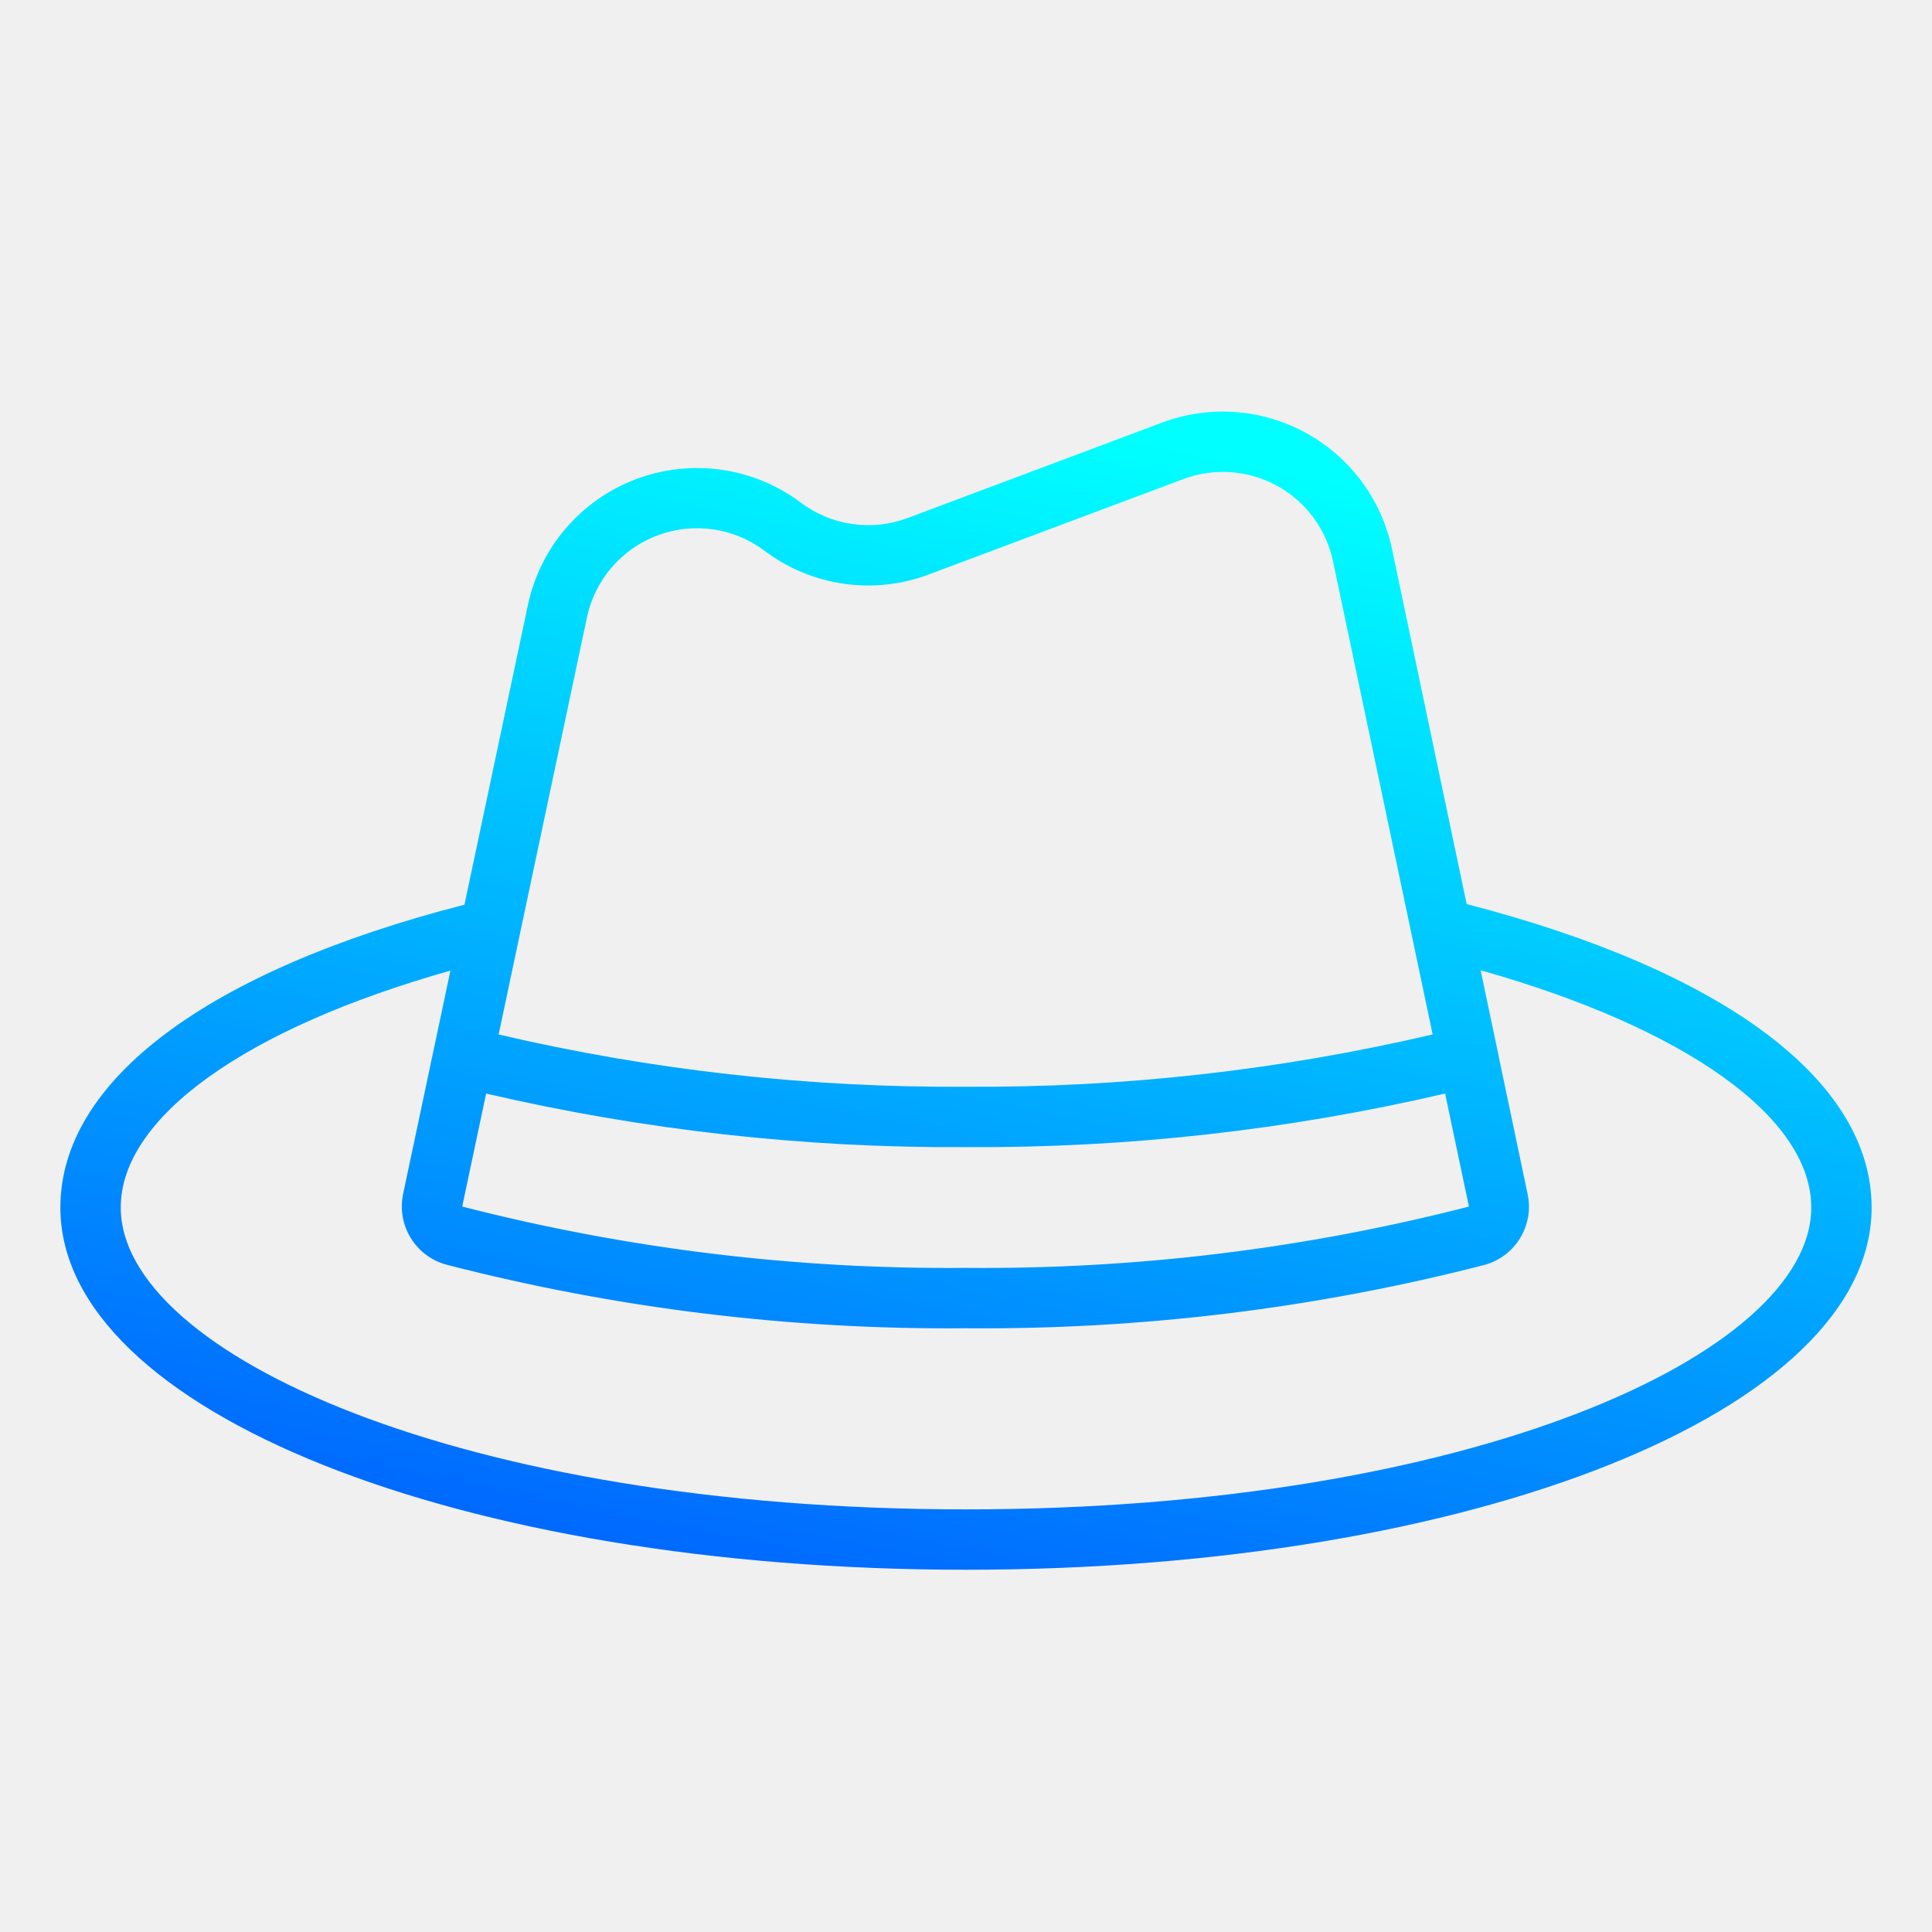
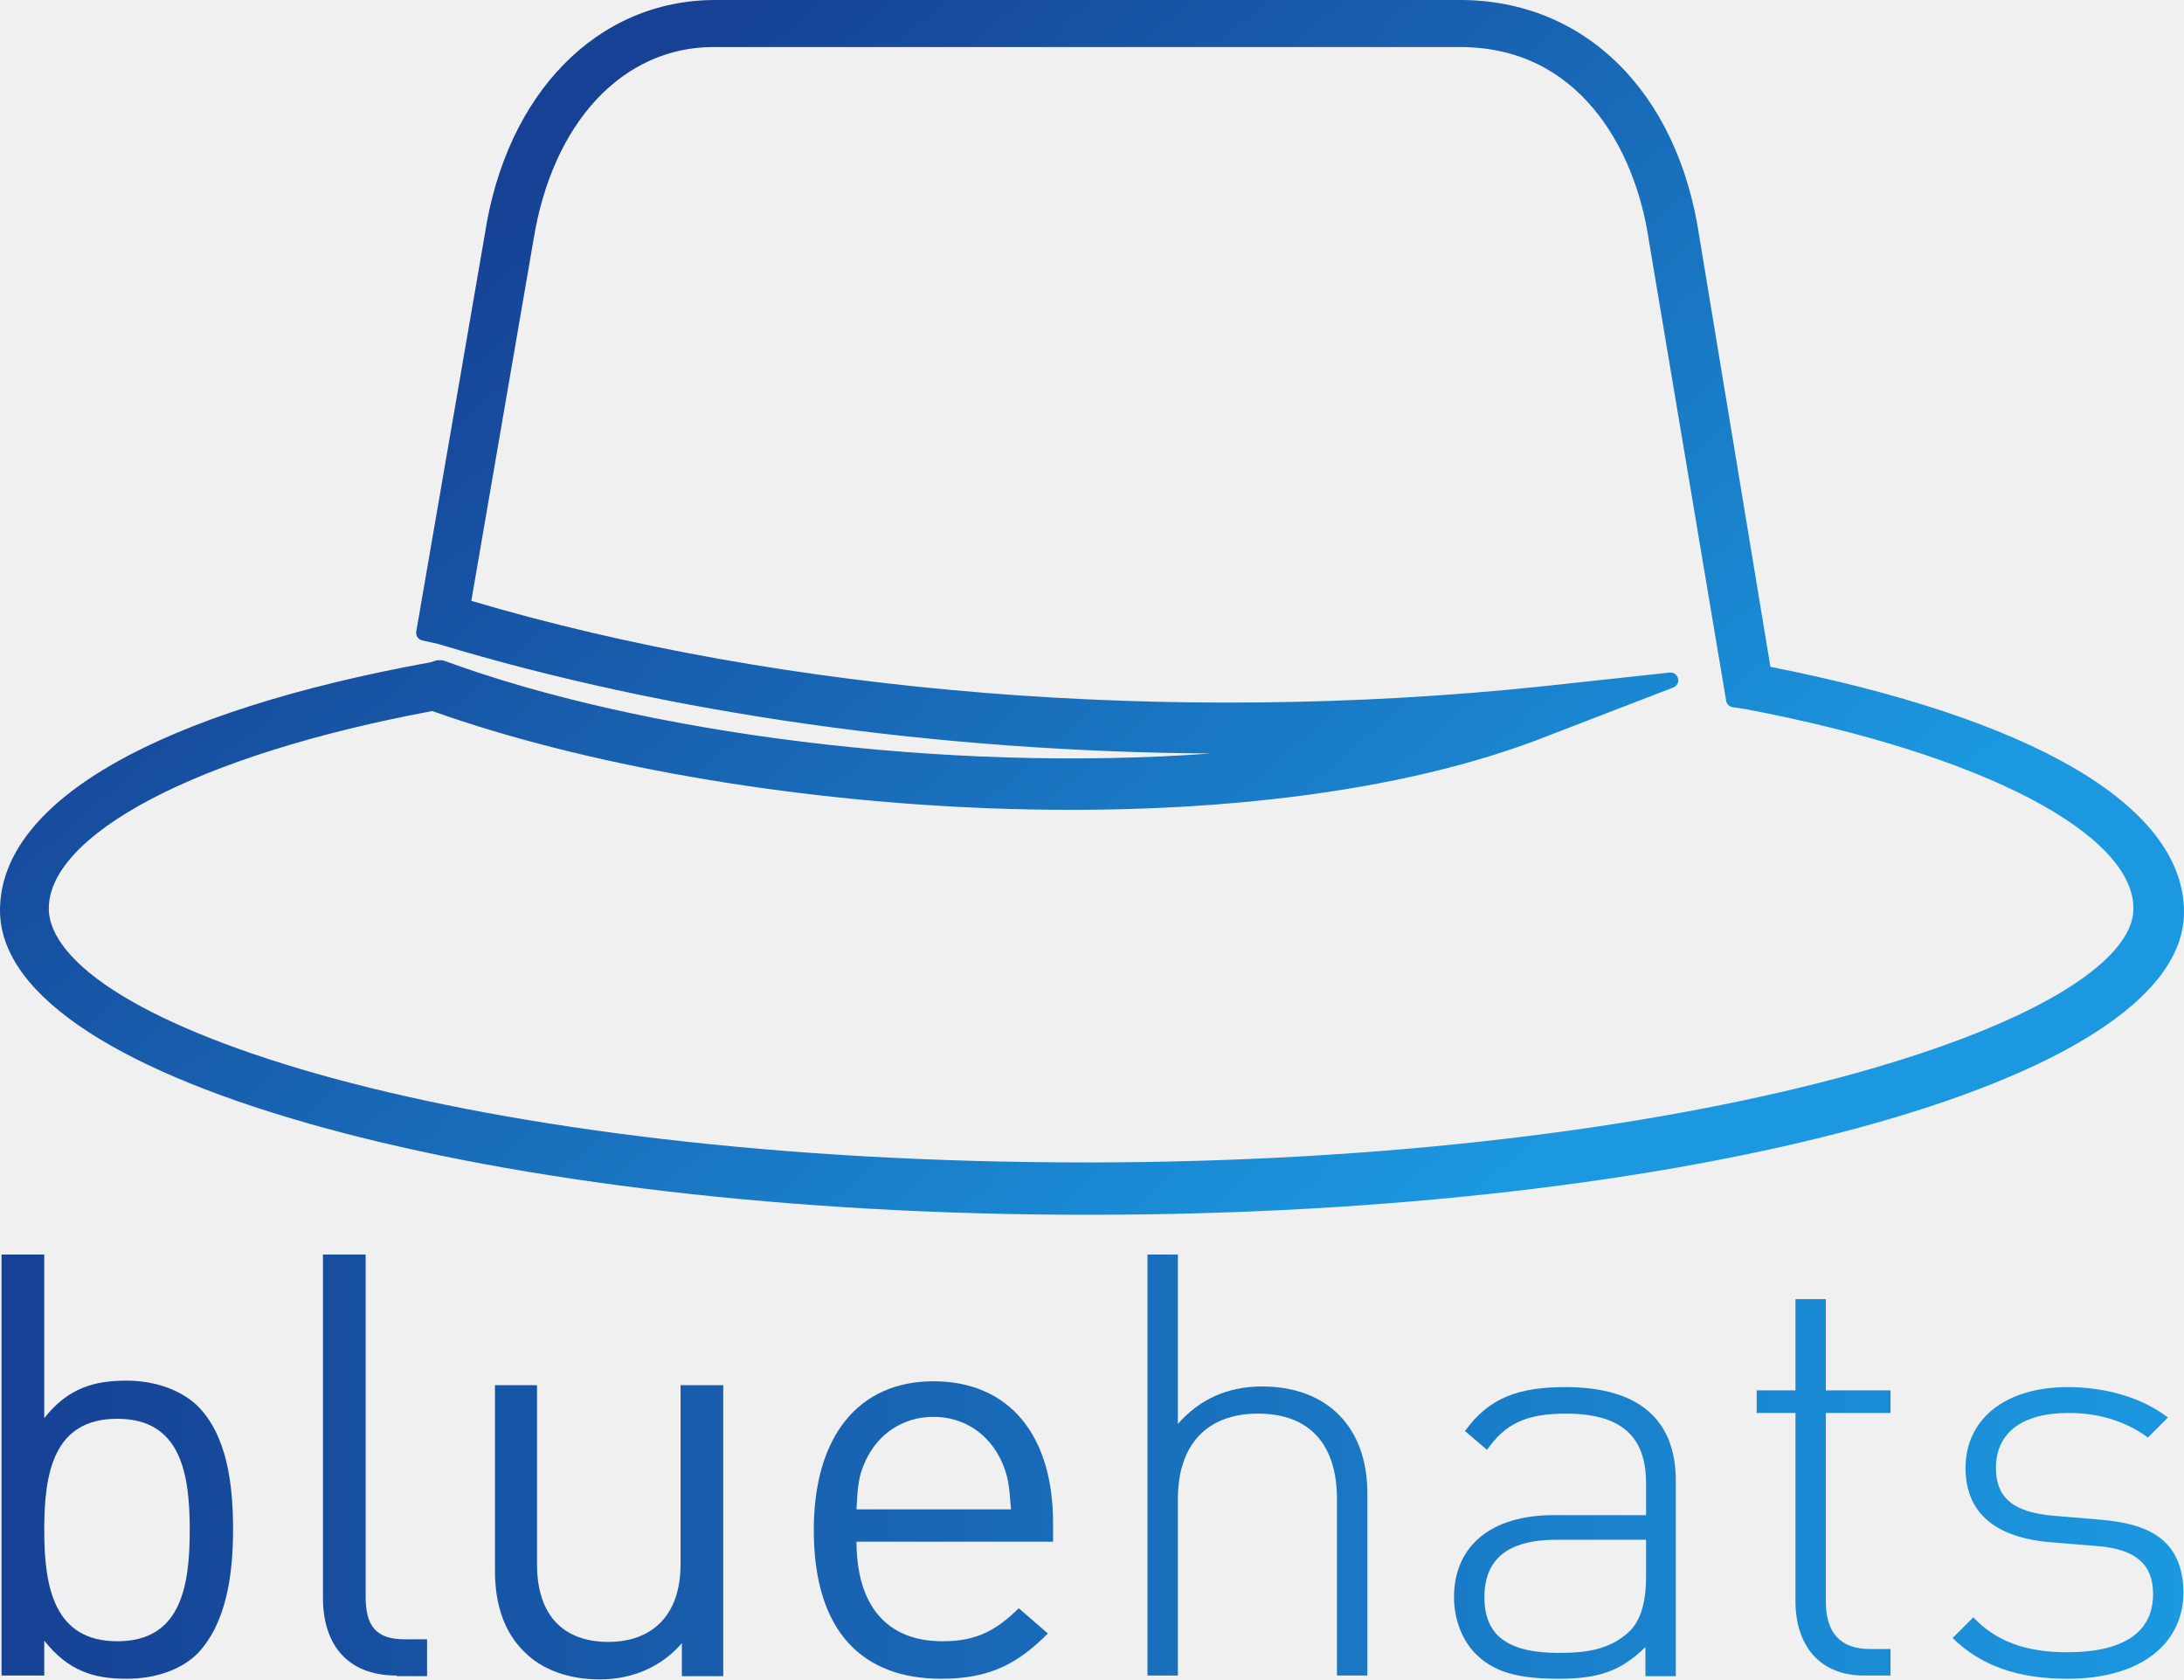
- <svg xmlns="http://www.w3.org/2000/svg" xmlns:xlink="http://www.w3.org/1999/xlink" viewBox="0 0 64 64" x="0px" y="0px" version="1.1" id="svg10" width="64" height="64">
-   <defs id="defs14">
-     <linearGradient id="linearGradient320">
-       <stop style="stop-color:#0000ff;stop-opacity:1" offset="0" id="stop316" />
-       <stop style="stop-color:#00ffff;stop-opacity:1" offset="1" id="stop318" />
+ <svg xmlns="http://www.w3.org/2000/svg" xmlns:xlink="http://www.w3.org/1999/xlink" version="1.1" id="Calque_1" x="0px" y="0px" viewBox="0 0 201.551 154.979" xml:space="preserve" width="201.551" height="154.979">
+   <defs id="defs59">
+     <linearGradient id="linearGradient1868">
+       <stop style="stop-color:#164194;stop-opacity:1;" offset="0" id="stop1864" />
+       <stop style="stop-color:#1b98e0;stop-opacity:1;" offset="1" id="stop1866" />
    </linearGradient>
-     <linearGradient xlink:href="#linearGradient320" id="linearGradient322" x1="15.658" y1="78.393" x2="29.183" y2="12.784" gradientUnits="userSpaceOnUse" />
+     <linearGradient id="linearGradient383">
+       <stop style="stop-color:#164194;stop-opacity:1;" offset="0" id="stop379" />
+       <stop style="stop-color:#1b98e0;stop-opacity:1;" offset="1" id="stop381" />
+     </linearGradient>
+     <linearGradient xlink:href="#linearGradient383" id="linearGradient385" x1="146.141" y1="41.312" x2="229.653" y2="137.537" gradientUnits="userSpaceOnUse" />
+     <linearGradient xlink:href="#linearGradient1868" id="linearGradient1870" x1="12.78" y1="192.631" x2="350.573" y2="192.631" gradientUnits="userSpaceOnUse" />
  </defs>
-   <g data-name="Layer 48" id="g4" style="fill-opacity:1;fill:url(#linearGradient322)">
-     <path d="M 48.585,29.948 46.111,18.182 A 5.728,5.728 0 0 0 38.493,14 l -8.42,3.157 a 3.712,3.712 0 0 1 -3.546,-0.508 5.728,5.728 0 0 0 -9.041,3.4 l -2.1,9.919 C 6.874,32.157 2,35.8 2,40 2,46.729 15.178,52 32,52 48.822,52 62,46.729 62,40 62,35.8 57.115,32.156 48.585,29.948 Z M 48.66,39.969 A 64.6,64.6 0 0 1 32,42 64.627,64.627 0 0 1 15.313,39.969 v -0.009 0 l 0.791,-3.734 A 68.326,68.326 0 0 0 32,38 68.142,68.142 0 0 0 47.871,36.225 Z M 19.443,20.456 a 3.726,3.726 0 0 1 5.885,-2.21 5.7,5.7 0 0 0 5.448,0.781 L 39.2,15.87 a 3.728,3.728 0 0 1 4.958,2.723 l 3.3,15.674 A 66.053,66.053 0 0 1 32,36 66.208,66.208 0 0 1 16.518,34.269 Z M 32,50 C 15.251,50 4,44.829 4,40 4,37.012 8.144,34.065 14.921,32.153 l -1.566,7.392 A 2,2 0 0 0 14.773,41.89 66.42,66.42 0 0 0 32,44 66.669,66.669 0 0 0 49.186,41.9 2,2 0 0 0 50.605,39.558 l -1.008,-4.8 v -0.008 0 L 49.048,32.141 C 55.843,34.062 60,37.014 60,40 60,44.829 48.749,50 32,50 Z" id="path2" style="fill-opacity:1.0;fill:url(#linearGradient322)" />
+   <style type="text/css" id="style2">
+ 	.st0{fill:#164194;}
+ 	.st1{fill:#FFFFFF;}
+ </style>
+   <g id="g20" transform="matrix(0.5967944,0,0,0.5967944,-7.734049,21.47581)" style="fill-opacity:1;fill:url(#linearGradient1870)">
+     <path class="st0" d="m 43.5,219.7 c -2.4,2.4 -6.3,3.9 -11,3.9 -5,0 -9,-1.2 -12.7,-5.9 v 5.4 H 13.2 V 158 h 6.6 v 25.3 c 3.7,-4.7 7.8,-5.8 12.7,-5.8 4.7,0 8.6,1.6 11,3.9 4.5,4.5 5.5,11.9 5.5,19.1 0,7.2 -1.1,14.6 -5.5,19.2 z M 31.1,183.4 c -9.9,0 -11.3,8.4 -11.3,17.2 0,8.8 1.5,17.2 11.3,17.2 9.8,0 11.2,-8.4 11.2,-17.2 0,-8.8 -1.4,-17.2 -11.2,-17.2 z" id="path4" style="fill-opacity:1;fill:url(#linearGradient1870)" />
+     <path class="st0" d="m 74.3,223.1 c -7.9,0 -11.4,-5.1 -11.4,-12 V 158 h 6.6 v 52.9 c 0,4.4 1.5,6.6 6,6.6 H 79 v 5.7 h -4.7 z" id="path6" style="fill-opacity:1;fill:url(#linearGradient1870)" />
+     <path class="st0" d="m 118.4,223.1 v -5 c -3.2,3.7 -7.7,5.6 -12.7,5.6 -4.8,0 -8.9,-1.5 -11.6,-4.2 -3.2,-3.1 -4.6,-7.4 -4.6,-12.6 V 178.2 H 96 v 27.7 c 0,8 4.2,12 11,12 6.8,0 11.2,-4.1 11.2,-12 v -27.7 h 6.6 v 45 h -6.4 z" id="path8" style="fill-opacity:1;fill:url(#linearGradient1870)" />
+     <path class="st0" d="m 145.4,202.3 c 0,9.9 4.6,15.5 13.3,15.5 5.2,0 8.2,-1.6 11.8,-5.1 l 4.5,3.9 c -4.6,4.6 -8.9,7 -16.5,7 -12,0 -19.7,-7.1 -19.7,-23 0,-14.6 7,-23 18.5,-23 11.7,0 18.5,8.3 18.5,21.9 v 2.9 h -30.4 z m 22.4,-12.4 c -1.9,-4.1 -5.7,-6.8 -10.5,-6.8 -4.8,0 -8.6,2.7 -10.5,6.8 -1.1,2.4 -1.2,3.8 -1.4,7.5 h 23.9 c -0.3,-3.7 -0.4,-5.1 -1.5,-7.5 z" id="path10" style="fill-opacity:1;fill:url(#linearGradient1870)" />
+     <path class="st1" d="m 219.7,223.1 v -27.3 c 0,-8.5 -4.3,-13.2 -12.2,-13.2 -7.9,0 -12.4,4.8 -12.4,13.2 v 27.3 h -4.7 V 158 h 4.7 v 26.2 c 3.3,-3.8 7.7,-5.8 13,-5.8 10.1,0 16.3,6.3 16.3,16.5 v 28.2 z" id="path12" style="fill-opacity:1;fill:url(#linearGradient1870)" />
+     <path class="st1" d="m 267.4,223.1 v -4.4 c -3.8,3.7 -7.2,4.9 -13.4,4.9 -6.5,0 -10.2,-1.1 -13,-4 -2,-2.1 -3.2,-5.3 -3.2,-8.6 0,-8 5.8,-12.7 15.4,-12.7 h 14.3 v -4.9 c 0,-7 -3.5,-10.8 -12.4,-10.8 -6.2,0 -9.4,1.6 -12.2,5.6 l -3.4,-2.9 c 3.7,-5.2 8.4,-6.8 15.5,-6.8 11.6,0 17.1,5.2 17.1,14.5 v 30.2 h -4.7 z m 0,-21 h -13.7 c -7.6,0 -11.2,3 -11.2,8.9 0,5.9 3.6,8.6 11.5,8.6 4,0 7.9,-0.4 11,-3.4 1.6,-1.6 2.5,-4.3 2.5,-8.4 v -5.7 z" id="path14" style="fill-opacity:1;fill:url(#linearGradient1870)" />
+     <path class="st1" d="m 301.2,223.1 c -7,0 -10.6,-4.8 -10.6,-11.5 v -29.1 h -6 V 179 h 6 v -14.1 h 4.7 V 179 h 10 v 3.5 h -10 v 29.2 c 0,4.6 2.1,7.3 6.8,7.3 h 3.2 v 4.1 z" id="path16" style="fill-opacity:1;fill:url(#linearGradient1870)" />
+     <path class="st1" d="m 332.7,223.6 c -7.7,0 -13.4,-2 -17.8,-6.3 l 3.2,-3.2 c 3.5,3.7 8.1,5.4 14.5,5.4 8.6,0 13.3,-3 13.3,-9 0,-4.6 -2.7,-6.9 -8.4,-7.4 l -7.3,-0.6 c -8.9,-0.7 -13.3,-4.7 -13.3,-11.5 0,-7.6 6.2,-12.5 15.8,-12.5 6,0 11.6,1.7 15.5,4.7 l -3.1,3.1 c -3.4,-2.5 -7.5,-3.8 -12.3,-3.8 -7.2,0 -11.2,3.1 -11.2,8.5 0,4.6 2.7,6.9 9,7.4 l 7.1,0.6 c 7.3,0.6 12.9,2.9 12.9,11.5 -0.2,8.1 -7.1,13.1 -17.9,13.1 z" id="path18" style="fill-opacity:1;fill:url(#linearGradient1870)" />
+   </g>
+   <g id="g3881" style="display:inline" transform="translate(-86.92106,-33.38391)">
+     <path id="path32" style="display:inline;fill:url(#linearGradient385);stroke-width:1.59;fill-opacity:1" class="st1" d="m 153.617,34.988 c -10.7,0 -18.936,8.459 -20.881,21.26 l -6.199,35.916 a 0.7,0.7 0 0 0 0.537,0.803 l 1.426,0.316 0.006,0.002 c 20.83,6.31 45.248,9.746 69.949,9.922 -24.036,1.753 -51.461,-1.806 -69.396,-8.4 a 0.7,0.7 0 0 0 -0.242,-0.043 h -0.318 a 0.7,0.7 0 0 0 -0.221,0.035 l -0.434,0.145 c -12.264,2.234 -21.926,5.338 -28.584,9.111 -6.668,3.779 -10.41,8.31 -10.41,13.348 0,4.042 2.963,7.748 8.016,11.023 5.053,3.275 12.277,6.183 21.174,8.629 17.794,4.893 42.282,7.914 69.281,7.914 27.237,0 51.924,-3.02 69.855,-7.893 8.966,-2.436 16.242,-5.331 21.332,-8.582 5.09,-3.251 8.078,-6.925 8.078,-10.934 0,-4.956 -3.659,-9.408 -10.146,-13.146 -6.395,-3.686 -15.646,-6.751 -27.299,-9.055 l -6.438,-38.949 -0.002,-0.006 C 240.756,43.288 232.329,34.988 221.023,34.988 Z m -0.158,4.26 h 67.564 c 5.368,0 9.273,2.228 12.064,5.535 2.791,3.307 4.428,7.723 5.049,11.99 a 0.7,0.7 0 0 0 0.004,0.014 l 6.994,41.652 a 0.7,0.7 0 0 0 0.592,0.578 l 1.096,0.156 c 10.835,2.057 19.72,4.908 25.842,8.115 3.062,1.605 5.431,3.301 7.004,4.994 1.573,1.694 2.34,3.354 2.34,4.959 0,1.177 -0.54,2.43 -1.691,3.754 -1.151,1.324 -2.903,2.692 -5.201,4.037 -4.597,2.691 -11.366,5.294 -19.852,7.549 -16.971,4.51 -40.811,7.648 -68.102,7.648 -27.849,0 -51.449,-3.099 -68.039,-7.588 -8.295,-2.244 -14.838,-4.841 -19.256,-7.535 -4.418,-2.694 -6.598,-5.444 -6.598,-7.865 0,-1.605 0.768,-3.266 2.336,-4.957 1.568,-1.691 3.925,-3.38 6.967,-4.975 6.053,-3.173 14.811,-5.971 25.42,-7.947 27.246,9.714 73.964,13.06 101.232,2.156 l 0.008,-0.002 11.121,-4.289 a 0.7,0.7 0 0 0 -0.328,-1.348 l -11.766,1.271 c -33.226,3.464 -68.334,0.652 -96.736,-7.764 l 5.613,-32.598 a 0.7,0.7 0 0 0 0.002,-0.01 c 1.713,-10.743 8.124,-17.533 16.32,-17.533 z" transform="matrix(1.019292,0,0,1.019292,-3.642638,-2.279361)" />
  </g>
</svg>
